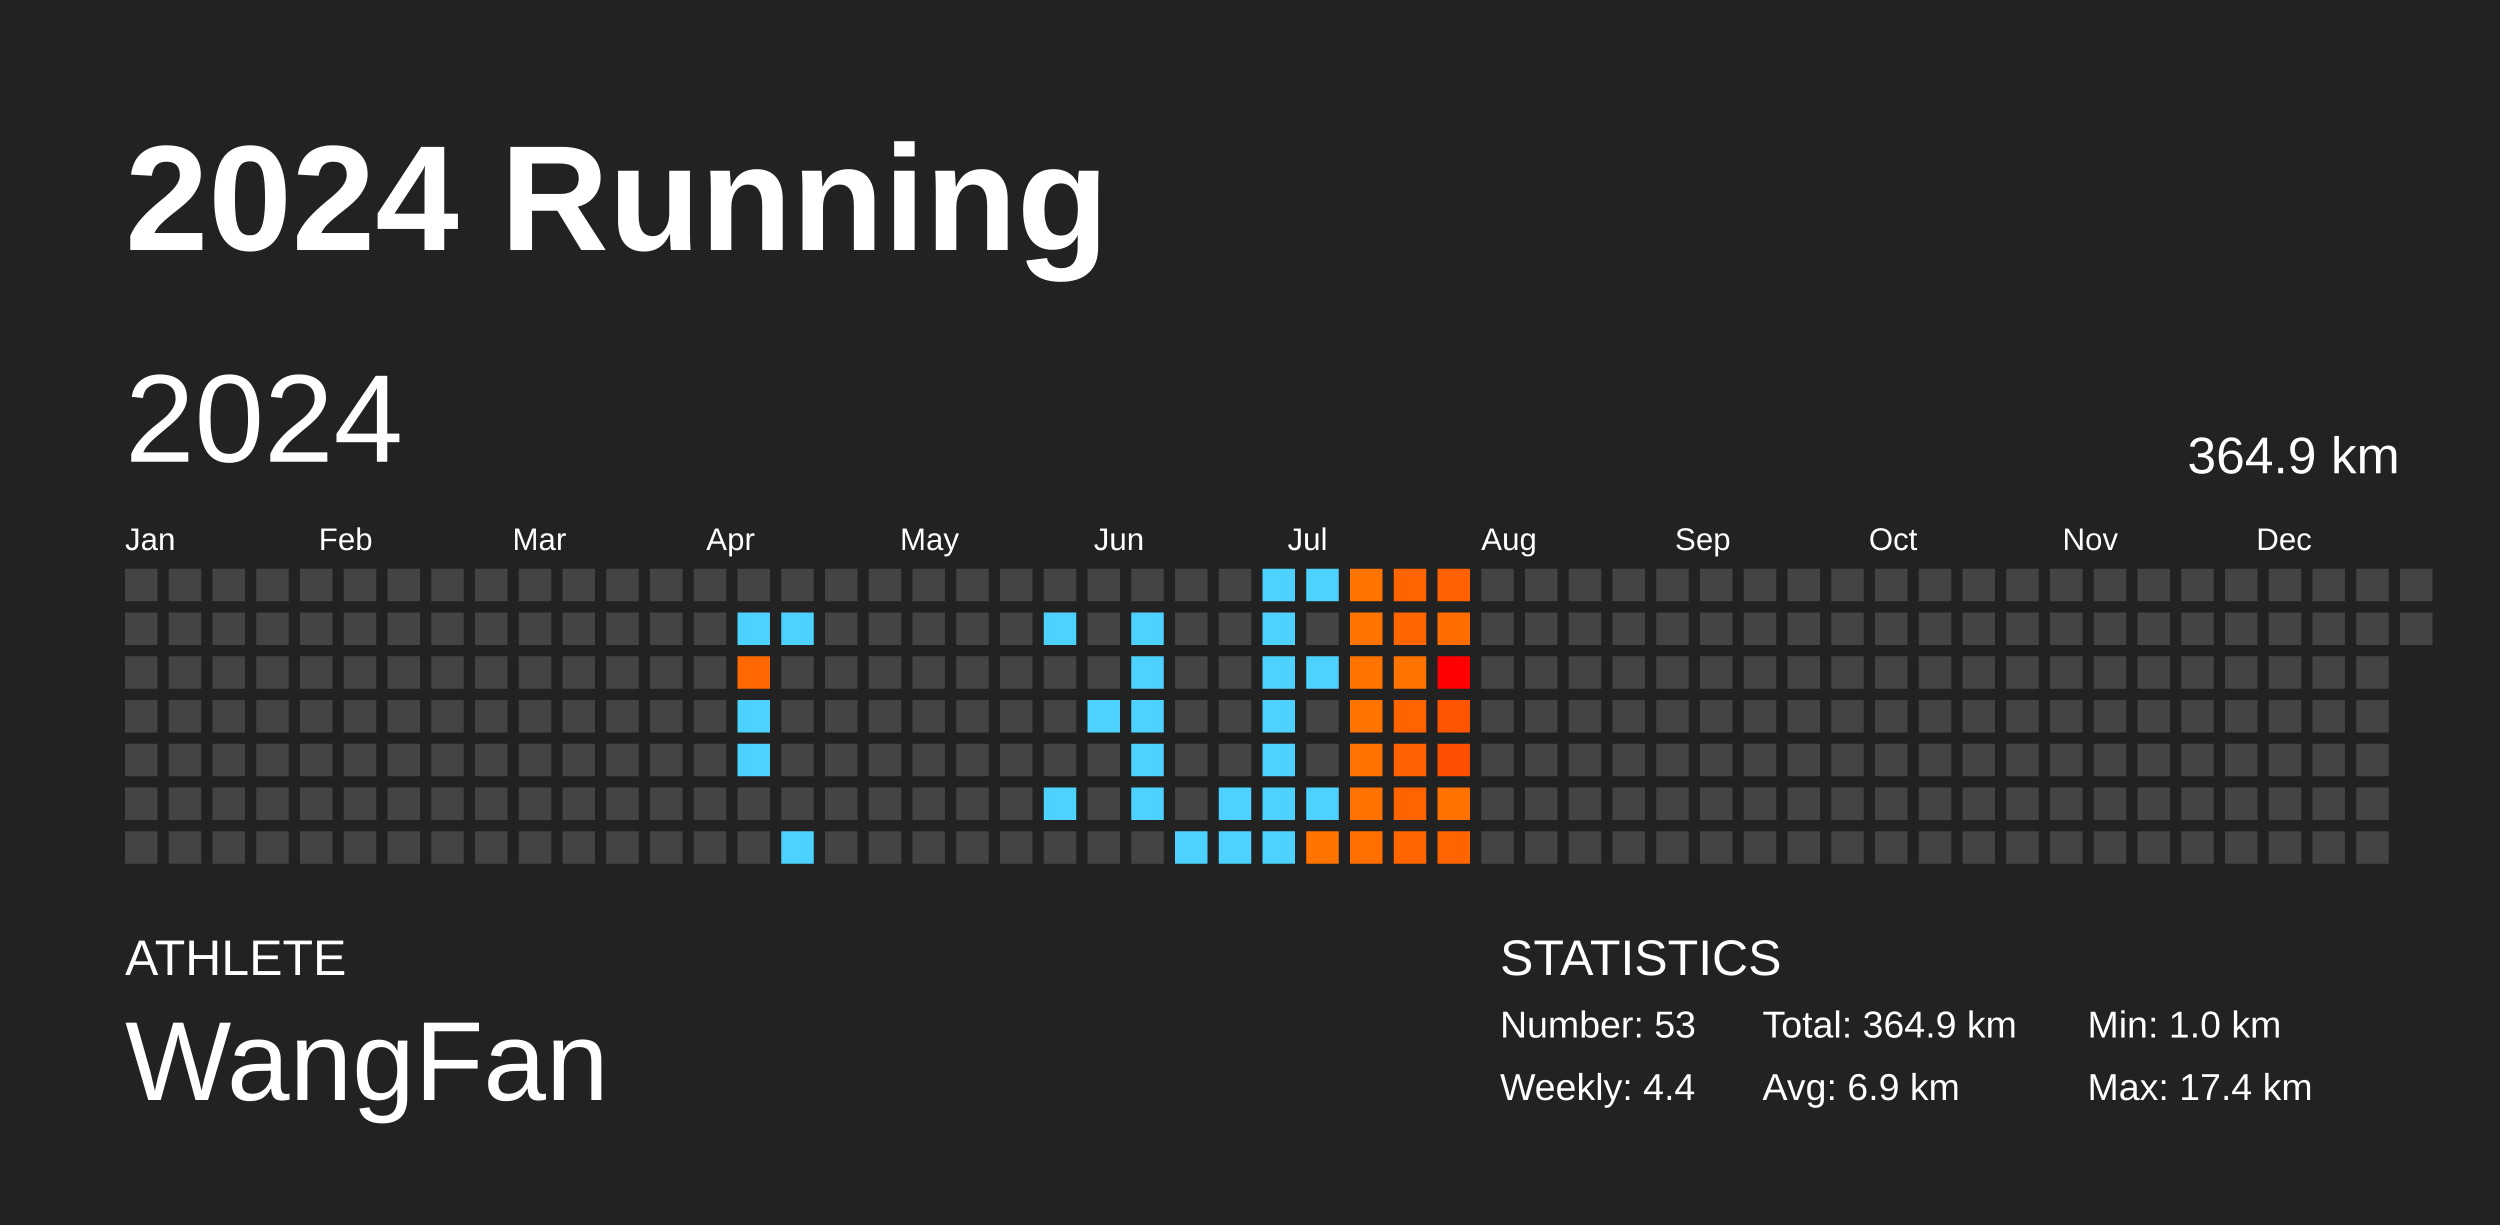
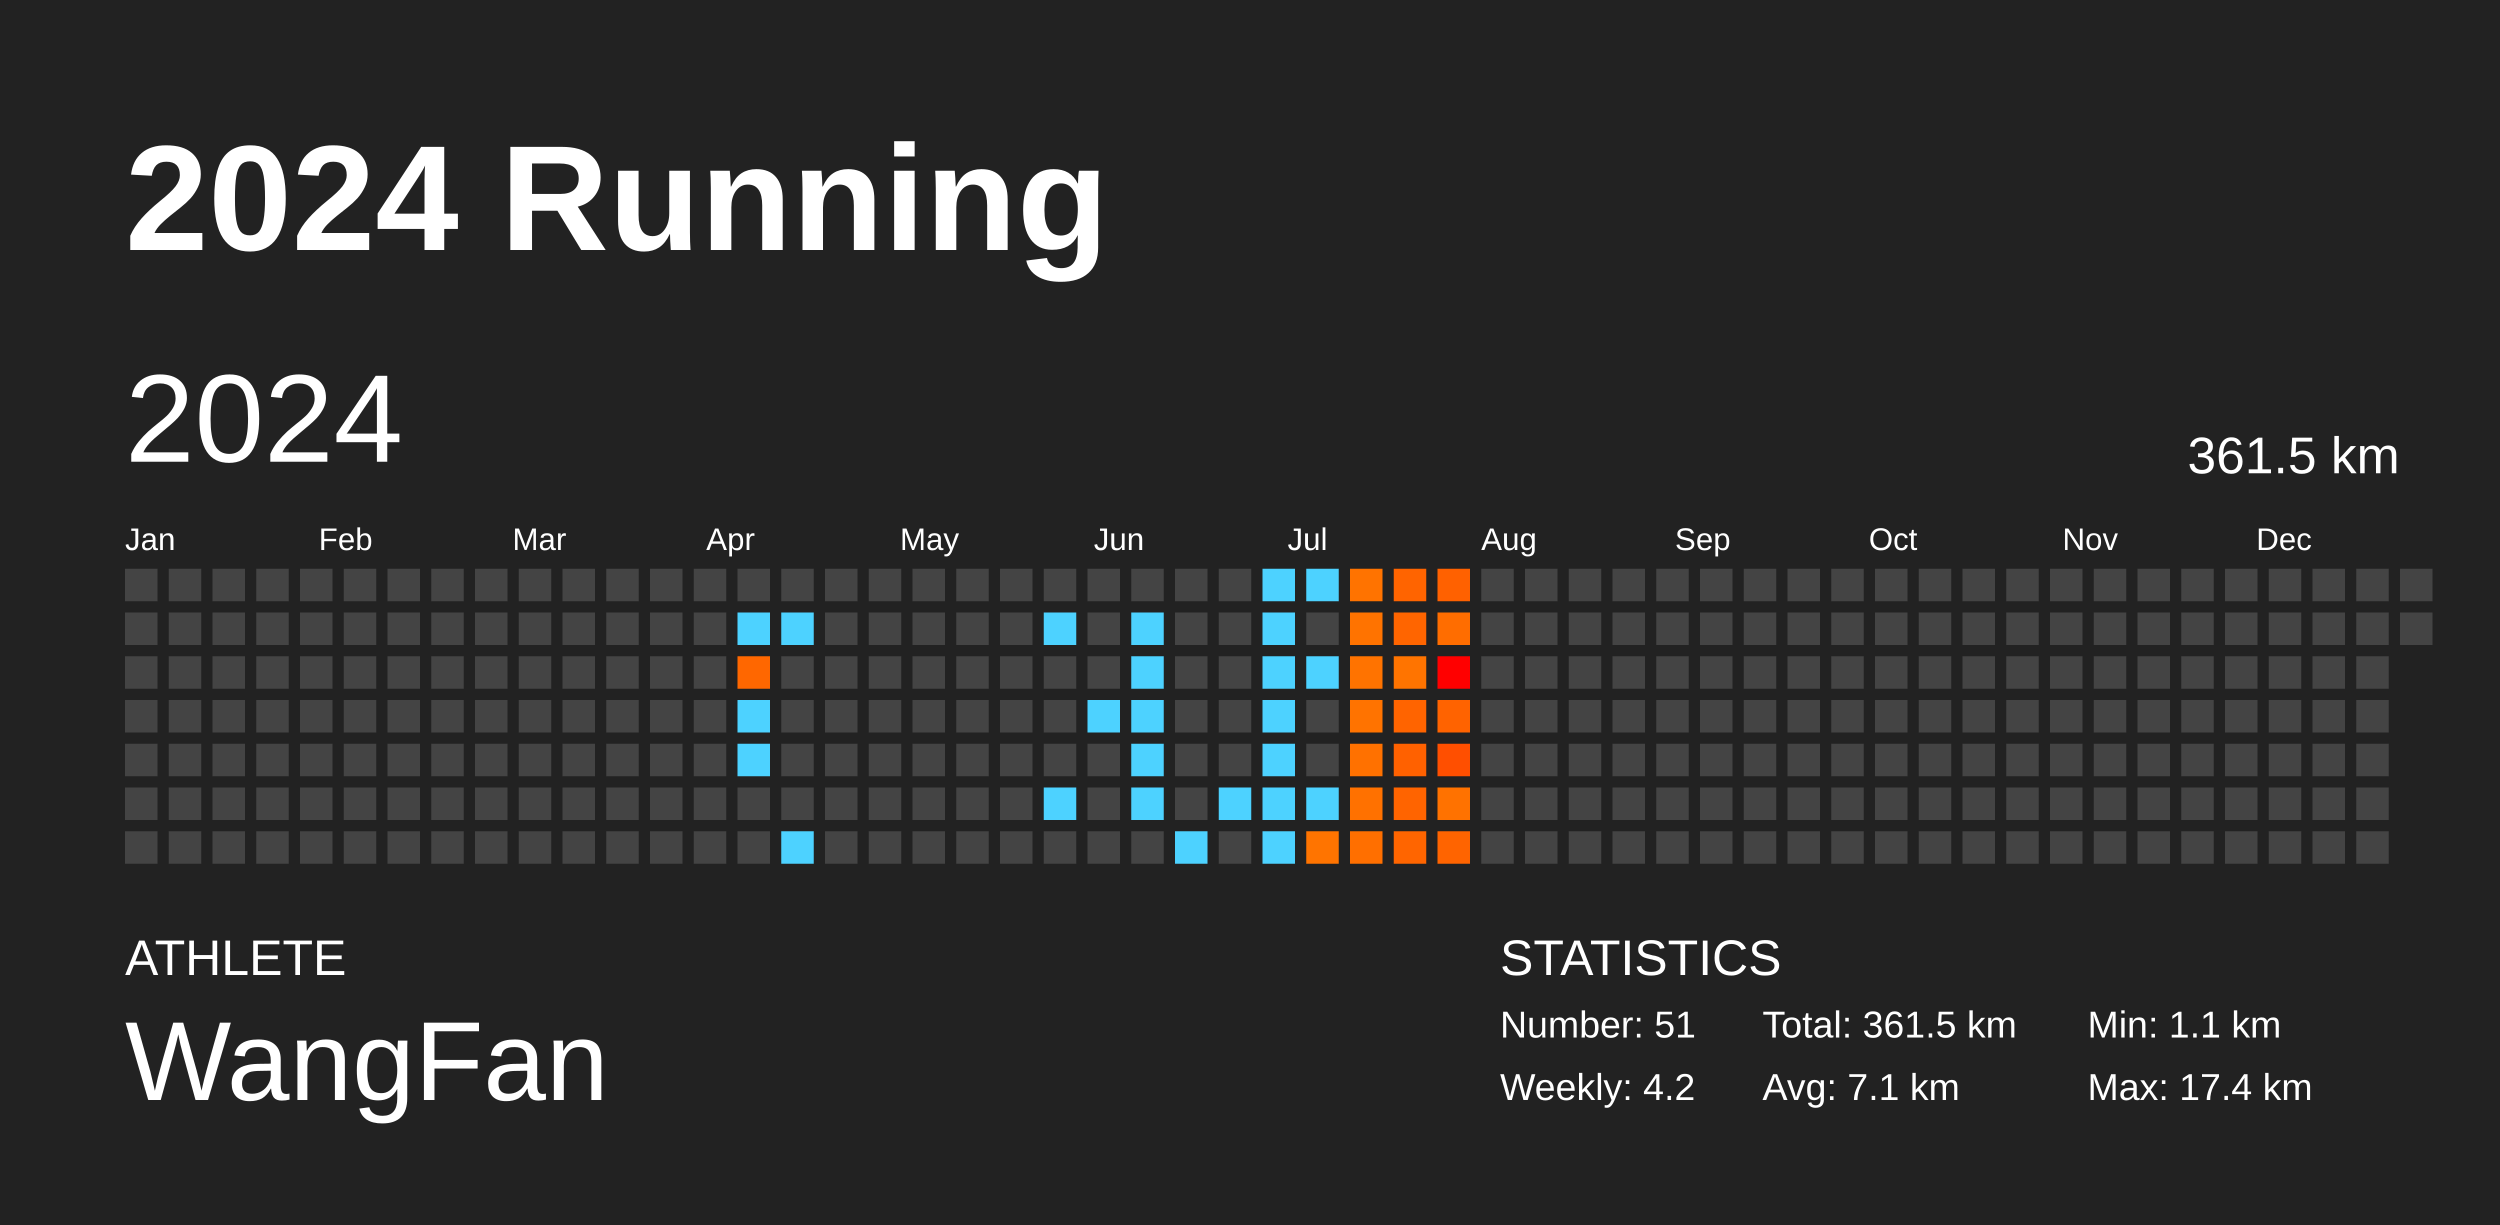
<svg xmlns="http://www.w3.org/2000/svg" baseProfile="full" height="98mm" version="1.1" viewBox="0,0,200,98" width="200mm">
  <defs />
  <rect fill="#222222" height="98" width="200" x="0" y="0" />
  <text fill="#FFFFFF" style="font-size:12px; font-family:Arial; font-weight:bold;" x="10" y="20">2024 Running</text>
  <text fill="#FFFFFF" style="font-size:4px; font-family:Arial" x="10" y="78">ATHLETE</text>
  <text fill="#FFFFFF" style="font-size:9px; font-family:Arial" x="10" y="88">WangFan</text>
  <text fill="#FFFFFF" style="font-size:4px; font-family:Arial" x="120" y="78">STATISTICS</text>
-   <text fill="#FFFFFF" style="font-size:3px; font-family:Arial" x="120" y="83">Number: 53</text>
-   <text fill="#FFFFFF" style="font-size:3px; font-family:Arial" x="120" y="88">Weekly: 4.4</text>
-   <text fill="#FFFFFF" style="font-size:3px; font-family:Arial" x="141" y="83">Total: 364.9 km</text>
-   <text fill="#FFFFFF" style="font-size:3px; font-family:Arial" x="141" y="88">Avg: 6.9 km</text>
-   <text fill="#FFFFFF" style="font-size:3px; font-family:Arial" x="167" y="83">Min: 1.0 km</text>
+   <text fill="#FFFFFF" style="font-size:3px; font-family:Arial" x="120" y="83">Number: 51</text>
+   <text fill="#FFFFFF" style="font-size:3px; font-family:Arial" x="120" y="88">Weekly: 4.2</text>
+   <text fill="#FFFFFF" style="font-size:3px; font-family:Arial" x="141" y="83">Total: 361.5 km</text>
+   <text fill="#FFFFFF" style="font-size:3px; font-family:Arial" x="141" y="88">Avg: 7.1 km</text>
+   <text fill="#FFFFFF" style="font-size:3px; font-family:Arial" x="167" y="83">Min: 1.1 km</text>
  <text fill="#FFFFFF" style="font-size:3px; font-family:Arial" x="167" y="88">Max: 17.4 km</text>
  <text dominant-baseline="hanging" fill="#FFFFFF" style="font-size:10.0px; font-family:Arial;" x="10" y="30">2024</text>
-   <text dominant-baseline="hanging" fill="#FFFFFF" style="font-size:4.125px; font-family:Arial;" x="175" y="35">364.9 km</text>
+   <text dominant-baseline="hanging" fill="#FFFFFF" style="font-size:4.125px; font-family:Arial;" x="175" y="35">361.5 km</text>
  <text fill="#FFFFFF" style="font-size:2.5px; font-family:Arial" x="10.0" y="44">Jan</text>
  <text fill="#FFFFFF" style="font-size:2.5px; font-family:Arial" x="25.5" y="44">Feb</text>
  <text fill="#FFFFFF" style="font-size:2.5px; font-family:Arial" x="41.0" y="44">Mar</text>
  <text fill="#FFFFFF" style="font-size:2.5px; font-family:Arial" x="56.5" y="44">Apr</text>
  <text fill="#FFFFFF" style="font-size:2.5px; font-family:Arial" x="72.0" y="44">May</text>
  <text fill="#FFFFFF" style="font-size:2.5px; font-family:Arial" x="87.5" y="44">Jun</text>
  <text fill="#FFFFFF" style="font-size:2.5px; font-family:Arial" x="103.0" y="44">Jul</text>
  <text fill="#FFFFFF" style="font-size:2.5px; font-family:Arial" x="118.5" y="44">Aug</text>
  <text fill="#FFFFFF" style="font-size:2.5px; font-family:Arial" x="134.0" y="44">Sep</text>
  <text fill="#FFFFFF" style="font-size:2.5px; font-family:Arial" x="149.5" y="44">Oct</text>
  <text fill="#FFFFFF" style="font-size:2.5px; font-family:Arial" x="165.0" y="44">Nov</text>
  <text fill="#FFFFFF" style="font-size:2.5px; font-family:Arial" x="180.5" y="44">Dec</text>
  <rect fill="#444444" height="2.6" width="2.6" x="10.0" y="45.5" />
  <rect fill="#444444" height="2.6" width="2.6" x="10.0" y="49.0" />
  <rect fill="#444444" height="2.6" width="2.6" x="10.0" y="52.5" />
  <rect fill="#444444" height="2.6" width="2.6" x="10.0" y="56.0" />
  <rect fill="#444444" height="2.6" width="2.6" x="10.0" y="59.5" />
  <rect fill="#444444" height="2.6" width="2.6" x="10.0" y="63.0" />
  <rect fill="#444444" height="2.6" width="2.6" x="10.0" y="66.5" />
  <rect fill="#444444" height="2.6" width="2.6" x="13.5" y="45.5" />
  <rect fill="#444444" height="2.6" width="2.6" x="13.5" y="49.0" />
  <rect fill="#444444" height="2.6" width="2.6" x="13.5" y="52.5" />
  <rect fill="#444444" height="2.6" width="2.6" x="13.5" y="56.0" />
  <rect fill="#444444" height="2.6" width="2.6" x="13.5" y="59.5" />
  <rect fill="#444444" height="2.6" width="2.6" x="13.5" y="63.0" />
  <rect fill="#444444" height="2.6" width="2.6" x="13.5" y="66.5" />
  <rect fill="#444444" height="2.6" width="2.6" x="17.0" y="45.5" />
  <rect fill="#444444" height="2.6" width="2.6" x="17.0" y="49.0" />
  <rect fill="#444444" height="2.6" width="2.6" x="17.0" y="52.5" />
  <rect fill="#444444" height="2.6" width="2.6" x="17.0" y="56.0" />
  <rect fill="#444444" height="2.6" width="2.6" x="17.0" y="59.5" />
  <rect fill="#444444" height="2.6" width="2.6" x="17.0" y="63.0" />
  <rect fill="#444444" height="2.6" width="2.6" x="17.0" y="66.5" />
  <rect fill="#444444" height="2.6" width="2.6" x="20.5" y="45.5" />
  <rect fill="#444444" height="2.6" width="2.6" x="20.5" y="49.0" />
  <rect fill="#444444" height="2.6" width="2.6" x="20.5" y="52.5" />
  <rect fill="#444444" height="2.6" width="2.6" x="20.5" y="56.0" />
  <rect fill="#444444" height="2.6" width="2.6" x="20.5" y="59.5" />
  <rect fill="#444444" height="2.6" width="2.6" x="20.5" y="63.0" />
  <rect fill="#444444" height="2.6" width="2.6" x="20.5" y="66.5" />
  <rect fill="#444444" height="2.6" width="2.6" x="24.0" y="45.5" />
  <rect fill="#444444" height="2.6" width="2.6" x="24.0" y="49.0" />
  <rect fill="#444444" height="2.6" width="2.6" x="24.0" y="52.5" />
  <rect fill="#444444" height="2.6" width="2.6" x="24.0" y="56.0" />
  <rect fill="#444444" height="2.6" width="2.6" x="24.0" y="59.5" />
  <rect fill="#444444" height="2.6" width="2.6" x="24.0" y="63.0" />
  <rect fill="#444444" height="2.6" width="2.6" x="24.0" y="66.5" />
  <rect fill="#444444" height="2.6" width="2.6" x="27.5" y="45.5" />
  <rect fill="#444444" height="2.6" width="2.6" x="27.5" y="49.0" />
  <rect fill="#444444" height="2.6" width="2.6" x="27.5" y="52.5" />
  <rect fill="#444444" height="2.6" width="2.6" x="27.5" y="56.0" />
  <rect fill="#444444" height="2.6" width="2.6" x="27.5" y="59.5" />
  <rect fill="#444444" height="2.6" width="2.6" x="27.5" y="63.0" />
  <rect fill="#444444" height="2.6" width="2.6" x="27.5" y="66.5" />
  <rect fill="#444444" height="2.6" width="2.6" x="31.0" y="45.5" />
  <rect fill="#444444" height="2.6" width="2.6" x="31.0" y="49.0" />
  <rect fill="#444444" height="2.6" width="2.6" x="31.0" y="52.5" />
  <rect fill="#444444" height="2.6" width="2.6" x="31.0" y="56.0" />
  <rect fill="#444444" height="2.6" width="2.6" x="31.0" y="59.5" />
  <rect fill="#444444" height="2.6" width="2.6" x="31.0" y="63.0" />
  <rect fill="#444444" height="2.6" width="2.6" x="31.0" y="66.5" />
  <rect fill="#444444" height="2.6" width="2.6" x="34.5" y="45.5" />
  <rect fill="#444444" height="2.6" width="2.6" x="34.5" y="49.0" />
  <rect fill="#444444" height="2.6" width="2.6" x="34.5" y="52.5" />
  <rect fill="#444444" height="2.6" width="2.6" x="34.5" y="56.0" />
  <rect fill="#444444" height="2.6" width="2.6" x="34.5" y="59.5" />
  <rect fill="#444444" height="2.6" width="2.6" x="34.5" y="63.0" />
  <rect fill="#444444" height="2.6" width="2.6" x="34.5" y="66.5" />
  <rect fill="#444444" height="2.6" width="2.6" x="38.0" y="45.5" />
  <rect fill="#444444" height="2.6" width="2.6" x="38.0" y="49.0" />
  <rect fill="#444444" height="2.6" width="2.6" x="38.0" y="52.5" />
  <rect fill="#444444" height="2.6" width="2.6" x="38.0" y="56.0" />
  <rect fill="#444444" height="2.6" width="2.6" x="38.0" y="59.5" />
  <rect fill="#444444" height="2.6" width="2.6" x="38.0" y="63.0" />
  <rect fill="#444444" height="2.6" width="2.6" x="38.0" y="66.5" />
  <rect fill="#444444" height="2.6" width="2.6" x="41.5" y="45.5" />
  <rect fill="#444444" height="2.6" width="2.6" x="41.5" y="49.0" />
  <rect fill="#444444" height="2.6" width="2.6" x="41.5" y="52.5" />
  <rect fill="#444444" height="2.6" width="2.6" x="41.5" y="56.0" />
  <rect fill="#444444" height="2.6" width="2.6" x="41.5" y="59.5" />
  <rect fill="#444444" height="2.6" width="2.6" x="41.5" y="63.0" />
  <rect fill="#444444" height="2.6" width="2.6" x="41.5" y="66.5" />
  <rect fill="#444444" height="2.6" width="2.6" x="45.0" y="45.5" />
  <rect fill="#444444" height="2.6" width="2.6" x="45.0" y="49.0" />
  <rect fill="#444444" height="2.6" width="2.6" x="45.0" y="52.5" />
  <rect fill="#444444" height="2.6" width="2.6" x="45.0" y="56.0" />
  <rect fill="#444444" height="2.6" width="2.6" x="45.0" y="59.5" />
  <rect fill="#444444" height="2.6" width="2.6" x="45.0" y="63.0" />
  <rect fill="#444444" height="2.6" width="2.6" x="45.0" y="66.5" />
  <rect fill="#444444" height="2.6" width="2.6" x="48.5" y="45.5" />
  <rect fill="#444444" height="2.6" width="2.6" x="48.5" y="49.0" />
  <rect fill="#444444" height="2.6" width="2.6" x="48.5" y="52.5" />
  <rect fill="#444444" height="2.6" width="2.6" x="48.5" y="56.0" />
  <rect fill="#444444" height="2.6" width="2.6" x="48.5" y="59.5" />
  <rect fill="#444444" height="2.6" width="2.6" x="48.5" y="63.0" />
  <rect fill="#444444" height="2.6" width="2.6" x="48.5" y="66.5" />
  <rect fill="#444444" height="2.6" width="2.6" x="52.0" y="45.5" />
  <rect fill="#444444" height="2.6" width="2.6" x="52.0" y="49.0" />
  <rect fill="#444444" height="2.6" width="2.6" x="52.0" y="52.5" />
  <rect fill="#444444" height="2.6" width="2.6" x="52.0" y="56.0" />
  <rect fill="#444444" height="2.6" width="2.6" x="52.0" y="59.5" />
  <rect fill="#444444" height="2.6" width="2.6" x="52.0" y="63.0" />
  <rect fill="#444444" height="2.6" width="2.6" x="52.0" y="66.5" />
  <rect fill="#444444" height="2.6" width="2.6" x="55.5" y="45.5" />
  <rect fill="#444444" height="2.6" width="2.6" x="55.5" y="49.0" />
  <rect fill="#444444" height="2.6" width="2.6" x="55.5" y="52.5" />
  <rect fill="#444444" height="2.6" width="2.6" x="55.5" y="56.0" />
  <rect fill="#444444" height="2.6" width="2.6" x="55.5" y="59.5" />
  <rect fill="#444444" height="2.6" width="2.6" x="55.5" y="63.0" />
  <rect fill="#444444" height="2.6" width="2.6" x="55.5" y="66.5" />
  <rect fill="#444444" height="2.6" width="2.6" x="59.0" y="45.5" />
  <rect fill="#4dd2ff" height="2.6" width="2.6" x="59.0" y="49.0" />
  <rect fill="#ff6700" height="2.6" width="2.6" x="59.0" y="52.5" />
  <rect fill="#4dd2ff" height="2.6" width="2.6" x="59.0" y="56.0" />
  <rect fill="#4dd2ff" height="2.6" width="2.6" x="59.0" y="59.5" />
  <rect fill="#444444" height="2.6" width="2.6" x="59.0" y="63.0" />
  <rect fill="#444444" height="2.6" width="2.6" x="59.0" y="66.5" />
  <rect fill="#444444" height="2.6" width="2.6" x="62.5" y="45.5" />
  <rect fill="#4dd2ff" height="2.6" width="2.6" x="62.5" y="49.0" />
  <rect fill="#444444" height="2.6" width="2.6" x="62.5" y="52.5" />
  <rect fill="#444444" height="2.6" width="2.6" x="62.5" y="56.0" />
  <rect fill="#444444" height="2.6" width="2.6" x="62.5" y="59.5" />
  <rect fill="#444444" height="2.6" width="2.6" x="62.5" y="63.0" />
  <rect fill="#4dd2ff" height="2.6" width="2.6" x="62.5" y="66.5" />
  <rect fill="#444444" height="2.6" width="2.6" x="66.0" y="45.5" />
  <rect fill="#444444" height="2.6" width="2.6" x="66.0" y="49.0" />
  <rect fill="#444444" height="2.6" width="2.6" x="66.0" y="52.5" />
  <rect fill="#444444" height="2.6" width="2.6" x="66.0" y="56.0" />
  <rect fill="#444444" height="2.6" width="2.6" x="66.0" y="59.5" />
  <rect fill="#444444" height="2.6" width="2.6" x="66.0" y="63.0" />
  <rect fill="#444444" height="2.6" width="2.6" x="66.0" y="66.5" />
  <rect fill="#444444" height="2.6" width="2.6" x="69.5" y="45.5" />
  <rect fill="#444444" height="2.6" width="2.6" x="69.5" y="49.0" />
  <rect fill="#444444" height="2.6" width="2.6" x="69.5" y="52.5" />
  <rect fill="#444444" height="2.6" width="2.6" x="69.5" y="56.0" />
  <rect fill="#444444" height="2.6" width="2.6" x="69.5" y="59.5" />
  <rect fill="#444444" height="2.6" width="2.6" x="69.5" y="63.0" />
  <rect fill="#444444" height="2.6" width="2.6" x="69.5" y="66.5" />
  <rect fill="#444444" height="2.6" width="2.6" x="73.0" y="45.5" />
  <rect fill="#444444" height="2.6" width="2.6" x="73.0" y="49.0" />
  <rect fill="#444444" height="2.6" width="2.6" x="73.0" y="52.5" />
  <rect fill="#444444" height="2.6" width="2.6" x="73.0" y="56.0" />
  <rect fill="#444444" height="2.6" width="2.6" x="73.0" y="59.5" />
  <rect fill="#444444" height="2.6" width="2.6" x="73.0" y="63.0" />
  <rect fill="#444444" height="2.6" width="2.6" x="73.0" y="66.5" />
  <rect fill="#444444" height="2.6" width="2.6" x="76.5" y="45.5" />
  <rect fill="#444444" height="2.6" width="2.6" x="76.5" y="49.0" />
  <rect fill="#444444" height="2.6" width="2.6" x="76.5" y="52.5" />
  <rect fill="#444444" height="2.6" width="2.6" x="76.5" y="56.0" />
  <rect fill="#444444" height="2.6" width="2.6" x="76.5" y="59.5" />
  <rect fill="#444444" height="2.6" width="2.6" x="76.5" y="63.0" />
  <rect fill="#444444" height="2.6" width="2.6" x="76.5" y="66.5" />
  <rect fill="#444444" height="2.6" width="2.6" x="80.0" y="45.5" />
  <rect fill="#444444" height="2.6" width="2.6" x="80.0" y="49.0" />
  <rect fill="#444444" height="2.6" width="2.6" x="80.0" y="52.5" />
  <rect fill="#444444" height="2.6" width="2.6" x="80.0" y="56.0" />
  <rect fill="#444444" height="2.6" width="2.6" x="80.0" y="59.5" />
  <rect fill="#444444" height="2.6" width="2.6" x="80.0" y="63.0" />
  <rect fill="#444444" height="2.6" width="2.6" x="80.0" y="66.5" />
  <rect fill="#444444" height="2.6" width="2.6" x="83.5" y="45.5" />
  <rect fill="#4dd2ff" height="2.6" width="2.6" x="83.5" y="49.0" />
  <rect fill="#444444" height="2.6" width="2.6" x="83.5" y="52.5" />
  <rect fill="#444444" height="2.6" width="2.6" x="83.5" y="56.0" />
  <rect fill="#444444" height="2.6" width="2.6" x="83.5" y="59.5" />
  <rect fill="#4dd2ff" height="2.6" width="2.6" x="83.5" y="63.0" />
  <rect fill="#444444" height="2.6" width="2.6" x="83.5" y="66.5" />
  <rect fill="#444444" height="2.6" width="2.6" x="87.0" y="45.5" />
  <rect fill="#444444" height="2.6" width="2.6" x="87.0" y="49.0" />
  <rect fill="#444444" height="2.6" width="2.6" x="87.0" y="52.5" />
  <rect fill="#4dd2ff" height="2.6" width="2.6" x="87.0" y="56.0" />
  <rect fill="#444444" height="2.6" width="2.6" x="87.0" y="59.5" />
  <rect fill="#444444" height="2.6" width="2.6" x="87.0" y="63.0" />
  <rect fill="#444444" height="2.6" width="2.6" x="87.0" y="66.5" />
  <rect fill="#444444" height="2.6" width="2.6" x="90.5" y="45.5" />
  <rect fill="#4dd2ff" height="2.6" width="2.6" x="90.5" y="49.0" />
  <rect fill="#4dd2ff" height="2.6" width="2.6" x="90.5" y="52.5" />
  <rect fill="#4dd2ff" height="2.6" width="2.6" x="90.5" y="56.0" />
  <rect fill="#4dd2ff" height="2.6" width="2.6" x="90.5" y="59.5" />
  <rect fill="#4dd2ff" height="2.6" width="2.6" x="90.5" y="63.0" />
  <rect fill="#444444" height="2.6" width="2.6" x="90.5" y="66.5" />
  <rect fill="#444444" height="2.6" width="2.6" x="94.0" y="45.5" />
  <rect fill="#444444" height="2.6" width="2.6" x="94.0" y="49.0" />
  <rect fill="#444444" height="2.6" width="2.6" x="94.0" y="52.5" />
  <rect fill="#444444" height="2.6" width="2.6" x="94.0" y="56.0" />
  <rect fill="#444444" height="2.6" width="2.6" x="94.0" y="59.5" />
  <rect fill="#444444" height="2.6" width="2.6" x="94.0" y="63.0" />
  <rect fill="#4dd2ff" height="2.6" width="2.6" x="94.0" y="66.5" />
  <rect fill="#444444" height="2.6" width="2.6" x="97.5" y="45.5" />
  <rect fill="#444444" height="2.6" width="2.6" x="97.5" y="49.0" />
  <rect fill="#444444" height="2.6" width="2.6" x="97.5" y="52.5" />
  <rect fill="#444444" height="2.6" width="2.6" x="97.5" y="56.0" />
  <rect fill="#444444" height="2.6" width="2.6" x="97.5" y="59.5" />
  <rect fill="#4dd2ff" height="2.6" width="2.6" x="97.5" y="63.0" />
-   <rect fill="#4dd2ff" height="2.6" width="2.6" x="97.5" y="66.5" />
+   <rect fill="#444444" height="2.6" width="2.6" x="97.5" y="66.5" />
  <rect fill="#4dd2ff" height="2.6" width="2.6" x="101.0" y="45.5" />
  <rect fill="#4dd2ff" height="2.6" width="2.6" x="101.0" y="49.0" />
  <rect fill="#4dd2ff" height="2.6" width="2.6" x="101.0" y="52.5" />
  <rect fill="#4dd2ff" height="2.6" width="2.6" x="101.0" y="56.0" />
  <rect fill="#4dd2ff" height="2.6" width="2.6" x="101.0" y="59.5" />
  <rect fill="#4dd2ff" height="2.6" width="2.6" x="101.0" y="63.0" />
  <rect fill="#4dd2ff" height="2.6" width="2.6" x="101.0" y="66.5" />
  <rect fill="#4dd2ff" height="2.6" width="2.6" x="104.5" y="45.5" />
  <rect fill="#444444" height="2.6" width="2.6" x="104.5" y="49.0" />
  <rect fill="#4dd2ff" height="2.6" width="2.6" x="104.5" y="52.5" />
  <rect fill="#444444" height="2.6" width="2.6" x="104.5" y="56.0" />
  <rect fill="#444444" height="2.6" width="2.6" x="104.5" y="59.5" />
  <rect fill="#4dd2ff" height="2.6" width="2.6" x="104.5" y="63.0" />
  <rect fill="#ff7400" height="2.6" width="2.6" x="104.5" y="66.5" />
  <rect fill="#ff7300" height="2.6" width="2.6" x="108.0" y="45.5" />
  <rect fill="#ff7300" height="2.6" width="2.6" x="108.0" y="49.0" />
  <rect fill="#ff7300" height="2.6" width="2.6" x="108.0" y="52.5" />
  <rect fill="#ff7300" height="2.6" width="2.6" x="108.0" y="56.0" />
  <rect fill="#ff7100" height="2.6" width="2.6" x="108.0" y="59.5" />
  <rect fill="#ff7100" height="2.6" width="2.6" x="108.0" y="63.0" />
  <rect fill="#ff6f00" height="2.6" width="2.6" x="108.0" y="66.5" />
  <rect fill="#ff6400" height="2.6" width="2.6" x="111.5" y="45.5" />
  <rect fill="#ff6500" height="2.6" width="2.6" x="111.5" y="49.0" />
  <rect fill="#ff7400" height="2.6" width="2.6" x="111.5" y="52.5" />
  <rect fill="#ff6400" height="2.6" width="2.6" x="111.5" y="56.0" />
  <rect fill="#ff6100" height="2.6" width="2.6" x="111.5" y="59.5" />
  <rect fill="#ff6400" height="2.6" width="2.6" x="111.5" y="63.0" />
  <rect fill="#ff6500" height="2.6" width="2.6" x="111.5" y="66.5" />
  <rect fill="#ff6100" height="2.6" width="2.6" x="115.0" y="45.5" />
  <rect fill="#ff6d00" height="2.6" width="2.6" x="115.0" y="49.0" />
  <rect fill="#ff0000" height="2.6" width="2.6" x="115.0" y="52.5" />
-   <rect fill="#ff5500" height="2.6" width="2.6" x="115.0" y="56.0" />
+   <rect fill="#ff6300" height="2.6" width="2.6" x="115.0" y="56.0" />
  <rect fill="#ff4f00" height="2.6" width="2.6" x="115.0" y="59.5" />
  <rect fill="#ff7200" height="2.6" width="2.6" x="115.0" y="63.0" />
  <rect fill="#ff6400" height="2.6" width="2.6" x="115.0" y="66.5" />
  <rect fill="#444444" height="2.6" width="2.6" x="118.5" y="45.5" />
  <rect fill="#444444" height="2.6" width="2.6" x="118.5" y="49.0" />
  <rect fill="#444444" height="2.6" width="2.6" x="118.5" y="52.5" />
  <rect fill="#444444" height="2.6" width="2.6" x="118.5" y="56.0" />
  <rect fill="#444444" height="2.6" width="2.6" x="118.5" y="59.5" />
  <rect fill="#444444" height="2.6" width="2.6" x="118.5" y="63.0" />
  <rect fill="#444444" height="2.6" width="2.6" x="118.5" y="66.5" />
  <rect fill="#444444" height="2.6" width="2.6" x="122.0" y="45.5" />
  <rect fill="#444444" height="2.6" width="2.6" x="122.0" y="49.0" />
  <rect fill="#444444" height="2.6" width="2.6" x="122.0" y="52.5" />
  <rect fill="#444444" height="2.6" width="2.6" x="122.0" y="56.0" />
  <rect fill="#444444" height="2.6" width="2.6" x="122.0" y="59.5" />
  <rect fill="#444444" height="2.6" width="2.6" x="122.0" y="63.0" />
  <rect fill="#444444" height="2.6" width="2.6" x="122.0" y="66.5" />
  <rect fill="#444444" height="2.6" width="2.6" x="125.5" y="45.5" />
  <rect fill="#444444" height="2.6" width="2.6" x="125.5" y="49.0" />
  <rect fill="#444444" height="2.6" width="2.6" x="125.5" y="52.5" />
  <rect fill="#444444" height="2.6" width="2.6" x="125.5" y="56.0" />
  <rect fill="#444444" height="2.6" width="2.6" x="125.5" y="59.5" />
  <rect fill="#444444" height="2.6" width="2.6" x="125.5" y="63.0" />
  <rect fill="#444444" height="2.6" width="2.6" x="125.5" y="66.5" />
  <rect fill="#444444" height="2.6" width="2.6" x="129.0" y="45.5" />
  <rect fill="#444444" height="2.6" width="2.6" x="129.0" y="49.0" />
  <rect fill="#444444" height="2.6" width="2.6" x="129.0" y="52.5" />
  <rect fill="#444444" height="2.6" width="2.6" x="129.0" y="56.0" />
  <rect fill="#444444" height="2.6" width="2.6" x="129.0" y="59.5" />
  <rect fill="#444444" height="2.6" width="2.6" x="129.0" y="63.0" />
  <rect fill="#444444" height="2.6" width="2.6" x="129.0" y="66.5" />
  <rect fill="#444444" height="2.6" width="2.6" x="132.5" y="45.5" />
  <rect fill="#444444" height="2.6" width="2.6" x="132.5" y="49.0" />
  <rect fill="#444444" height="2.6" width="2.6" x="132.5" y="52.5" />
  <rect fill="#444444" height="2.6" width="2.6" x="132.5" y="56.0" />
  <rect fill="#444444" height="2.6" width="2.6" x="132.5" y="59.5" />
  <rect fill="#444444" height="2.6" width="2.6" x="132.5" y="63.0" />
  <rect fill="#444444" height="2.6" width="2.6" x="132.5" y="66.5" />
  <rect fill="#444444" height="2.6" width="2.6" x="136.0" y="45.5" />
  <rect fill="#444444" height="2.6" width="2.6" x="136.0" y="49.0" />
  <rect fill="#444444" height="2.6" width="2.6" x="136.0" y="52.5" />
  <rect fill="#444444" height="2.6" width="2.6" x="136.0" y="56.0" />
  <rect fill="#444444" height="2.6" width="2.6" x="136.0" y="59.5" />
  <rect fill="#444444" height="2.6" width="2.6" x="136.0" y="63.0" />
  <rect fill="#444444" height="2.6" width="2.6" x="136.0" y="66.5" />
  <rect fill="#444444" height="2.6" width="2.6" x="139.5" y="45.5" />
  <rect fill="#444444" height="2.6" width="2.6" x="139.5" y="49.0" />
  <rect fill="#444444" height="2.6" width="2.6" x="139.5" y="52.5" />
  <rect fill="#444444" height="2.6" width="2.6" x="139.5" y="56.0" />
  <rect fill="#444444" height="2.6" width="2.6" x="139.5" y="59.5" />
  <rect fill="#444444" height="2.6" width="2.6" x="139.5" y="63.0" />
  <rect fill="#444444" height="2.6" width="2.6" x="139.5" y="66.5" />
  <rect fill="#444444" height="2.6" width="2.6" x="143.0" y="45.5" />
  <rect fill="#444444" height="2.6" width="2.6" x="143.0" y="49.0" />
  <rect fill="#444444" height="2.6" width="2.6" x="143.0" y="52.5" />
  <rect fill="#444444" height="2.6" width="2.6" x="143.0" y="56.0" />
  <rect fill="#444444" height="2.6" width="2.6" x="143.0" y="59.5" />
  <rect fill="#444444" height="2.6" width="2.6" x="143.0" y="63.0" />
  <rect fill="#444444" height="2.6" width="2.6" x="143.0" y="66.5" />
  <rect fill="#444444" height="2.6" width="2.6" x="146.5" y="45.5" />
  <rect fill="#444444" height="2.6" width="2.6" x="146.5" y="49.0" />
  <rect fill="#444444" height="2.6" width="2.6" x="146.5" y="52.5" />
  <rect fill="#444444" height="2.6" width="2.6" x="146.5" y="56.0" />
  <rect fill="#444444" height="2.6" width="2.6" x="146.5" y="59.5" />
  <rect fill="#444444" height="2.6" width="2.6" x="146.5" y="63.0" />
  <rect fill="#444444" height="2.6" width="2.6" x="146.5" y="66.5" />
  <rect fill="#444444" height="2.6" width="2.6" x="150.0" y="45.5" />
  <rect fill="#444444" height="2.6" width="2.6" x="150.0" y="49.0" />
  <rect fill="#444444" height="2.6" width="2.6" x="150.0" y="52.5" />
  <rect fill="#444444" height="2.6" width="2.6" x="150.0" y="56.0" />
  <rect fill="#444444" height="2.6" width="2.6" x="150.0" y="59.5" />
  <rect fill="#444444" height="2.6" width="2.6" x="150.0" y="63.0" />
  <rect fill="#444444" height="2.6" width="2.6" x="150.0" y="66.5" />
  <rect fill="#444444" height="2.6" width="2.6" x="153.5" y="45.5" />
  <rect fill="#444444" height="2.6" width="2.6" x="153.5" y="49.0" />
  <rect fill="#444444" height="2.6" width="2.6" x="153.5" y="52.5" />
  <rect fill="#444444" height="2.6" width="2.6" x="153.5" y="56.0" />
  <rect fill="#444444" height="2.6" width="2.6" x="153.5" y="59.5" />
  <rect fill="#444444" height="2.6" width="2.6" x="153.5" y="63.0" />
  <rect fill="#444444" height="2.6" width="2.6" x="153.5" y="66.5" />
  <rect fill="#444444" height="2.6" width="2.6" x="157.0" y="45.5" />
  <rect fill="#444444" height="2.6" width="2.6" x="157.0" y="49.0" />
  <rect fill="#444444" height="2.6" width="2.6" x="157.0" y="52.5" />
  <rect fill="#444444" height="2.6" width="2.6" x="157.0" y="56.0" />
  <rect fill="#444444" height="2.6" width="2.6" x="157.0" y="59.5" />
  <rect fill="#444444" height="2.6" width="2.6" x="157.0" y="63.0" />
  <rect fill="#444444" height="2.6" width="2.6" x="157.0" y="66.5" />
  <rect fill="#444444" height="2.6" width="2.6" x="160.5" y="45.5" />
  <rect fill="#444444" height="2.6" width="2.6" x="160.5" y="49.0" />
  <rect fill="#444444" height="2.6" width="2.6" x="160.5" y="52.5" />
  <rect fill="#444444" height="2.6" width="2.6" x="160.5" y="56.0" />
  <rect fill="#444444" height="2.6" width="2.6" x="160.5" y="59.5" />
  <rect fill="#444444" height="2.6" width="2.6" x="160.5" y="63.0" />
  <rect fill="#444444" height="2.6" width="2.6" x="160.5" y="66.5" />
  <rect fill="#444444" height="2.6" width="2.6" x="164.0" y="45.5" />
  <rect fill="#444444" height="2.6" width="2.6" x="164.0" y="49.0" />
  <rect fill="#444444" height="2.6" width="2.6" x="164.0" y="52.5" />
  <rect fill="#444444" height="2.6" width="2.6" x="164.0" y="56.0" />
  <rect fill="#444444" height="2.6" width="2.6" x="164.0" y="59.5" />
  <rect fill="#444444" height="2.6" width="2.6" x="164.0" y="63.0" />
  <rect fill="#444444" height="2.6" width="2.6" x="164.0" y="66.5" />
  <rect fill="#444444" height="2.6" width="2.6" x="167.5" y="45.5" />
  <rect fill="#444444" height="2.6" width="2.6" x="167.5" y="49.0" />
  <rect fill="#444444" height="2.6" width="2.6" x="167.5" y="52.5" />
  <rect fill="#444444" height="2.6" width="2.6" x="167.5" y="56.0" />
  <rect fill="#444444" height="2.6" width="2.6" x="167.5" y="59.5" />
  <rect fill="#444444" height="2.6" width="2.6" x="167.5" y="63.0" />
  <rect fill="#444444" height="2.6" width="2.6" x="167.5" y="66.5" />
  <rect fill="#444444" height="2.6" width="2.6" x="171.0" y="45.5" />
  <rect fill="#444444" height="2.6" width="2.6" x="171.0" y="49.0" />
  <rect fill="#444444" height="2.6" width="2.6" x="171.0" y="52.5" />
  <rect fill="#444444" height="2.6" width="2.6" x="171.0" y="56.0" />
  <rect fill="#444444" height="2.6" width="2.6" x="171.0" y="59.5" />
  <rect fill="#444444" height="2.6" width="2.6" x="171.0" y="63.0" />
  <rect fill="#444444" height="2.6" width="2.6" x="171.0" y="66.5" />
  <rect fill="#444444" height="2.6" width="2.6" x="174.5" y="45.5" />
  <rect fill="#444444" height="2.6" width="2.6" x="174.5" y="49.0" />
  <rect fill="#444444" height="2.6" width="2.6" x="174.5" y="52.5" />
  <rect fill="#444444" height="2.6" width="2.6" x="174.5" y="56.0" />
  <rect fill="#444444" height="2.6" width="2.6" x="174.5" y="59.5" />
  <rect fill="#444444" height="2.6" width="2.6" x="174.5" y="63.0" />
  <rect fill="#444444" height="2.6" width="2.6" x="174.5" y="66.5" />
  <rect fill="#444444" height="2.6" width="2.6" x="178.0" y="45.5" />
  <rect fill="#444444" height="2.6" width="2.6" x="178.0" y="49.0" />
  <rect fill="#444444" height="2.6" width="2.6" x="178.0" y="52.5" />
  <rect fill="#444444" height="2.6" width="2.6" x="178.0" y="56.0" />
  <rect fill="#444444" height="2.6" width="2.6" x="178.0" y="59.5" />
  <rect fill="#444444" height="2.6" width="2.6" x="178.0" y="63.0" />
  <rect fill="#444444" height="2.6" width="2.6" x="178.0" y="66.5" />
  <rect fill="#444444" height="2.6" width="2.6" x="181.5" y="45.5" />
  <rect fill="#444444" height="2.6" width="2.6" x="181.5" y="49.0" />
  <rect fill="#444444" height="2.6" width="2.6" x="181.5" y="52.5" />
  <rect fill="#444444" height="2.6" width="2.6" x="181.5" y="56.0" />
  <rect fill="#444444" height="2.6" width="2.6" x="181.5" y="59.5" />
  <rect fill="#444444" height="2.6" width="2.6" x="181.5" y="63.0" />
  <rect fill="#444444" height="2.6" width="2.6" x="181.5" y="66.5" />
  <rect fill="#444444" height="2.6" width="2.6" x="185.0" y="45.5" />
  <rect fill="#444444" height="2.6" width="2.6" x="185.0" y="49.0" />
  <rect fill="#444444" height="2.6" width="2.6" x="185.0" y="52.5" />
  <rect fill="#444444" height="2.6" width="2.6" x="185.0" y="56.0" />
  <rect fill="#444444" height="2.6" width="2.6" x="185.0" y="59.5" />
  <rect fill="#444444" height="2.6" width="2.6" x="185.0" y="63.0" />
  <rect fill="#444444" height="2.6" width="2.6" x="185.0" y="66.5" />
  <rect fill="#444444" height="2.6" width="2.6" x="188.5" y="45.5" />
  <rect fill="#444444" height="2.6" width="2.6" x="188.5" y="49.0" />
  <rect fill="#444444" height="2.6" width="2.6" x="188.5" y="52.5" />
  <rect fill="#444444" height="2.6" width="2.6" x="188.5" y="56.0" />
  <rect fill="#444444" height="2.6" width="2.6" x="188.5" y="59.5" />
  <rect fill="#444444" height="2.6" width="2.6" x="188.5" y="63.0" />
  <rect fill="#444444" height="2.6" width="2.6" x="188.5" y="66.5" />
  <rect fill="#444444" height="2.6" width="2.6" x="192.0" y="45.5" />
  <rect fill="#444444" height="2.6" width="2.6" x="192.0" y="49.0" />
</svg>
